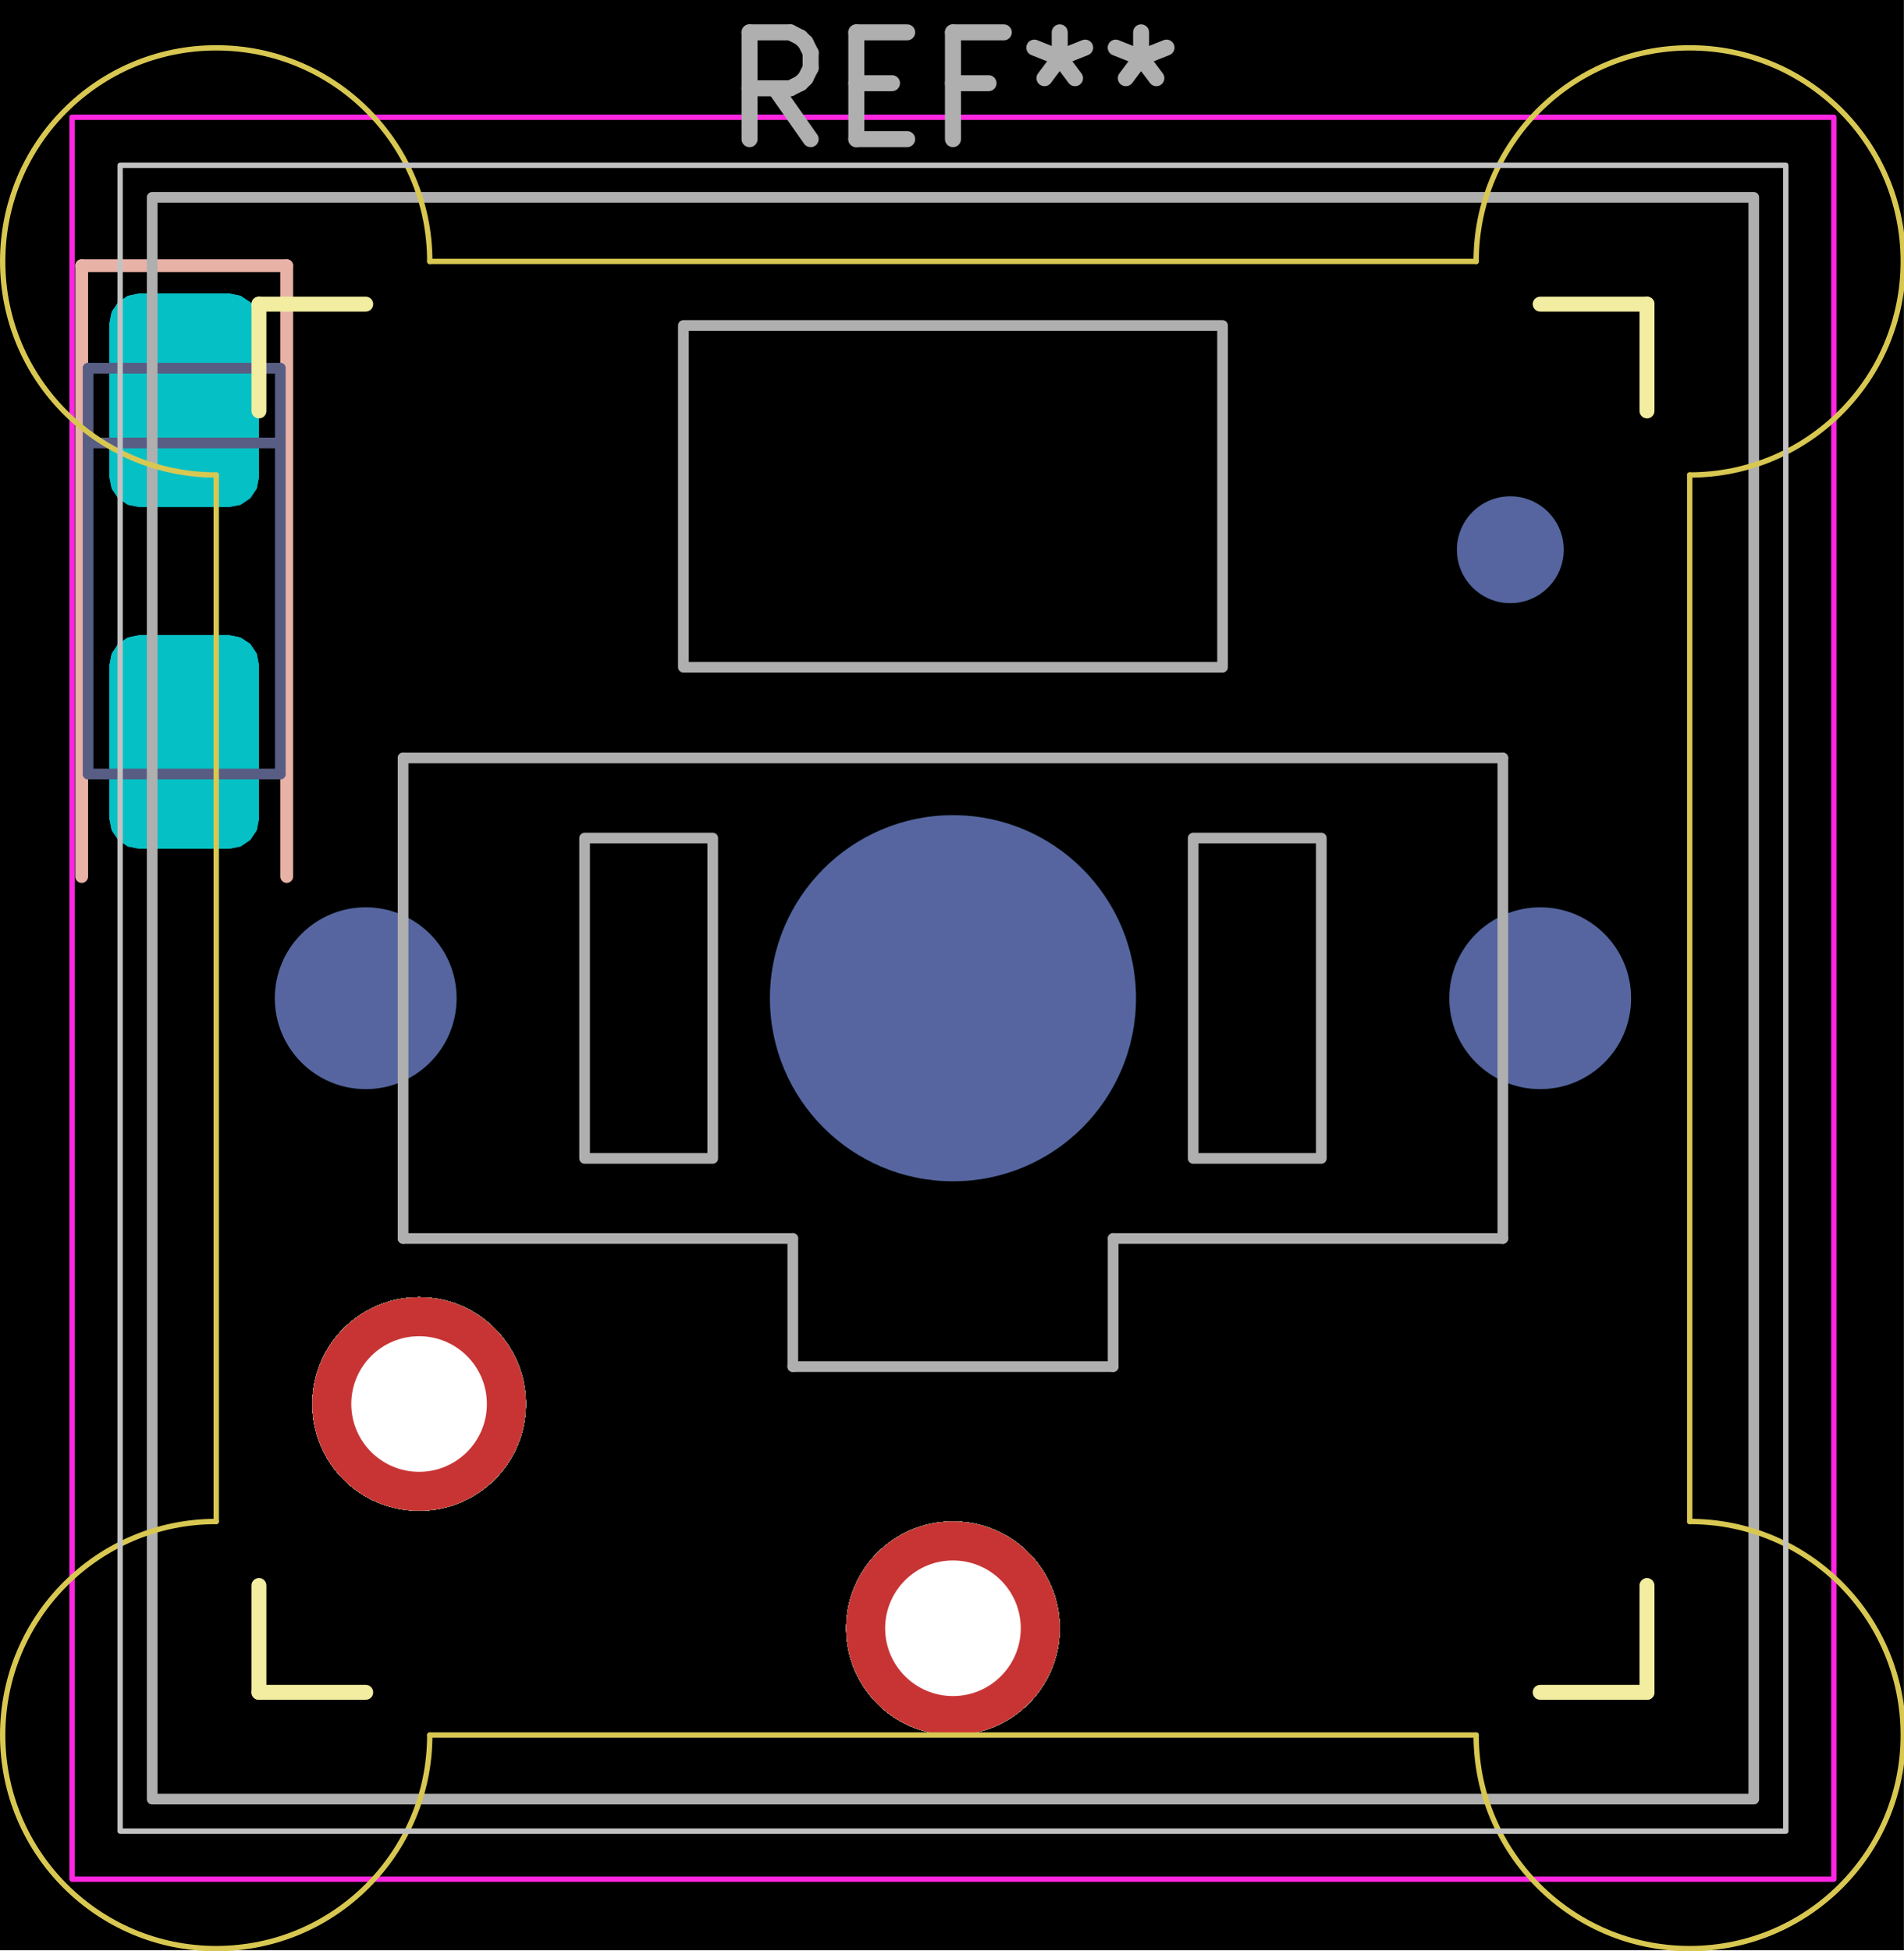
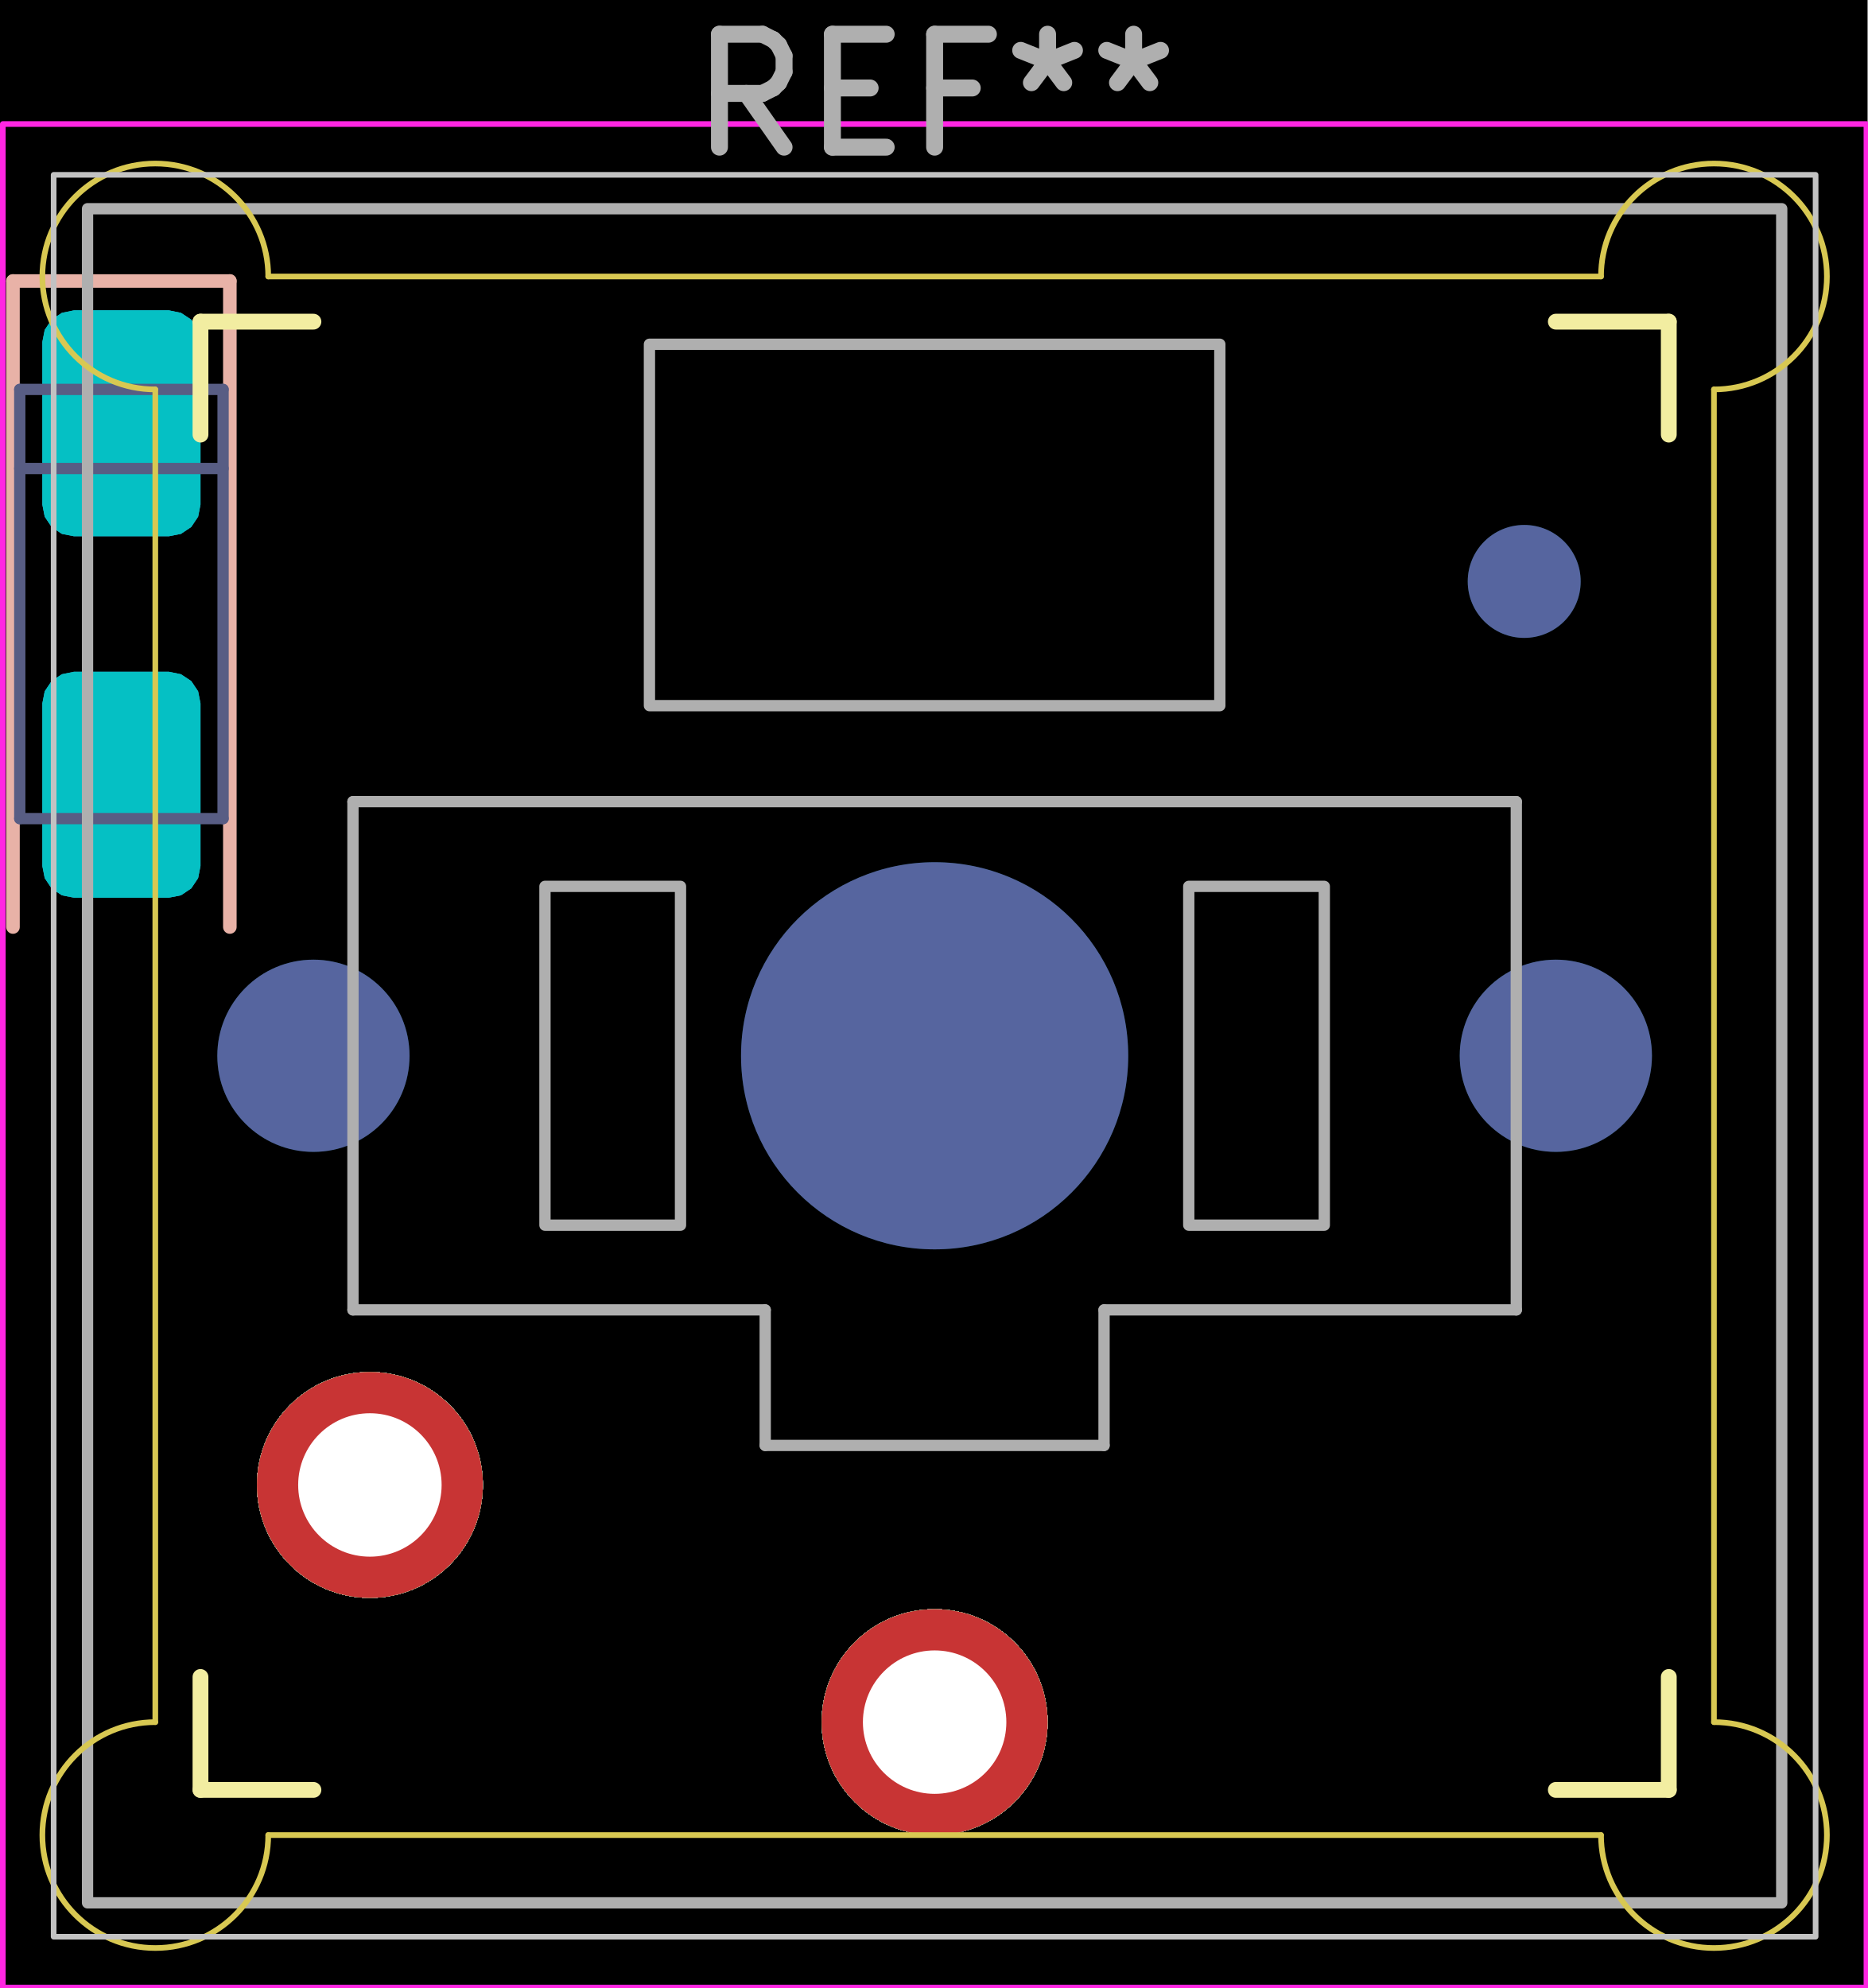
- <svg xmlns="http://www.w3.org/2000/svg" version="1.1" width="100%" height="100%" viewBox="0 0 17.831 18.263" preserveAspectRatio="xMidYMid meet">
+ <svg xmlns="http://www.w3.org/2000/svg" version="1.1" width="100%" height="100%" viewBox="0 0 16.535 17.602" preserveAspectRatio="xMidYMid meet">
  <rect width="100%" height="100%" fill="black" />
  <g style="fill:#000000; fill-opacity:1;stroke:#000000; stroke-opacity:1; stroke-linecap:round; stroke-linejoin:round;" transform="translate(0 0) scale(1 1)">
</g>
  <g style="fill:#4D7FC4; fill-opacity:1; stroke:none;">
-     <circle cx="8.925" cy="15.248" r="1" />
-     <circle cx="3.925" cy="13.148" r="1" />
-     <path style="fill:#4D7FC4; fill-opacity:1; stroke:none;fill-rule:evenodd;" d="M 1.305,7.948 1.198,7.927 1.107,7.866 1.046,7.775 1.025,7.668 1.025,6.228 1.046,6.121 1.107,6.03 1.198,5.97 1.305,5.948 2.145,5.948 2.252,5.97 2.343,6.03 2.404,6.121 2.425,6.228 2.425,7.668 2.404,7.775 2.343,7.866 2.252,7.927 2.145,7.948 Z" />
-     <path style="fill:#4D7FC4; fill-opacity:1; stroke:none;fill-rule:evenodd;" d="M 1.305,4.748 1.198,4.727 1.107,4.666 1.046,4.575 1.025,4.468 1.025,3.028 1.046,2.921 1.107,2.83 1.198,2.77 1.305,2.748 2.145,2.748 2.252,2.77 2.343,2.83 2.404,2.921 2.425,3.028 2.425,4.468 2.404,4.575 2.343,4.666 2.252,4.727 2.145,4.748 Z" />
+     <circle cx="8.275" cy="15.248" r="1" />
+     <circle cx="3.275" cy="13.148" r="1" />
+     <path style="fill:#4D7FC4; fill-opacity:1; stroke:none;fill-rule:evenodd;" d="M 0.655,7.948 0.548,7.927 0.457,7.866 0.396,7.775 0.375,7.668 0.375,6.228 0.396,6.121 0.457,6.03 0.548,5.97 0.655,5.948 1.495,5.948 1.602,5.97 1.693,6.03 1.754,6.121 1.775,6.228 1.775,7.668 1.754,7.775 1.693,7.866 1.602,7.927 1.495,7.948 Z" />
+     <path style="fill:#4D7FC4; fill-opacity:1; stroke:none;fill-rule:evenodd;" d="M 0.655,4.748 0.548,4.727 0.457,4.666 0.396,4.575 0.375,4.468 0.375,3.028 0.396,2.921 0.457,2.83 0.548,2.77 0.655,2.748 1.495,2.748 1.602,2.77 1.693,2.83 1.754,2.921 1.775,3.028 1.775,4.468 1.754,4.575 1.693,4.666 1.602,4.727 1.495,4.748 Z" />
  </g>
  <g style="fill:#02FFEE; fill-opacity:0.4; stroke:none;">
-     <circle cx="3.425" cy="9.348" r="0.851" />
-     <circle cx="8.925" cy="9.348" r="1.714" />
-     <circle cx="14.145" cy="5.148" r="0.5" />
-     <circle cx="14.425" cy="9.348" r="0.851" />
-     <circle cx="8.925" cy="15.248" r="1" />
-     <circle cx="3.925" cy="13.148" r="1" />
-     <path style="fill:#02FFEE; fill-opacity:0.4; stroke:none;fill-rule:evenodd;" d="M 1.305,7.948 1.198,7.927 1.107,7.866 1.046,7.775 1.025,7.668 1.025,6.228 1.046,6.121 1.107,6.03 1.198,5.97 1.305,5.948 2.145,5.948 2.252,5.97 2.343,6.03 2.404,6.121 2.425,6.228 2.425,7.668 2.404,7.775 2.343,7.866 2.252,7.927 2.145,7.948 Z" />
-     <path style="fill:#02FFEE; fill-opacity:0.4; stroke:none;fill-rule:evenodd;" d="M 1.305,4.748 1.198,4.727 1.107,4.666 1.046,4.575 1.025,4.468 1.025,3.028 1.046,2.921 1.107,2.83 1.198,2.77 1.305,2.748 2.145,2.748 2.252,2.77 2.343,2.83 2.404,2.921 2.425,3.028 2.425,4.468 2.404,4.575 2.343,4.666 2.252,4.727 2.145,4.748 Z" />
-     <path style="fill:#00C2C2; fill-opacity:0.9; stroke:none;fill-rule:evenodd;" d="M 1.305,7.948 1.198,7.927 1.107,7.866 1.046,7.775 1.025,7.668 1.025,6.228 1.046,6.121 1.107,6.03 1.198,5.97 1.305,5.948 2.145,5.948 2.252,5.97 2.343,6.03 2.404,6.121 2.425,6.228 2.425,7.668 2.404,7.775 2.343,7.866 2.252,7.927 2.145,7.948 Z" />
-     <path style="fill:#00C2C2; fill-opacity:0.9; stroke:none;fill-rule:evenodd;" d="M 1.305,4.748 1.198,4.727 1.107,4.666 1.046,4.575 1.025,4.468 1.025,3.028 1.046,2.921 1.107,2.83 1.198,2.77 1.305,2.748 2.145,2.748 2.252,2.77 2.343,2.83 2.404,2.921 2.425,3.028 2.425,4.468 2.404,4.575 2.343,4.666 2.252,4.727 2.145,4.748 Z" />
+     <circle cx="2.775" cy="9.348" r="0.851" />
+     <circle cx="8.275" cy="9.348" r="1.714" />
+     <circle cx="13.495" cy="5.148" r="0.5" />
+     <circle cx="13.775" cy="9.348" r="0.851" />
+     <circle cx="8.275" cy="15.248" r="1" />
+     <circle cx="3.275" cy="13.148" r="1" />
+     <path style="fill:#02FFEE; fill-opacity:0.4; stroke:none;fill-rule:evenodd;" d="M 0.655,7.948 0.548,7.927 0.457,7.866 0.396,7.775 0.375,7.668 0.375,6.228 0.396,6.121 0.457,6.03 0.548,5.97 0.655,5.948 1.495,5.948 1.602,5.97 1.693,6.03 1.754,6.121 1.775,6.228 1.775,7.668 1.754,7.775 1.693,7.866 1.602,7.927 1.495,7.948 Z" />
+     <path style="fill:#02FFEE; fill-opacity:0.4; stroke:none;fill-rule:evenodd;" d="M 0.655,4.748 0.548,4.727 0.457,4.666 0.396,4.575 0.375,4.468 0.375,3.028 0.396,2.921 0.457,2.83 0.548,2.77 0.655,2.748 1.495,2.748 1.602,2.77 1.693,2.83 1.754,2.921 1.775,3.028 1.775,4.468 1.754,4.575 1.693,4.666 1.602,4.727 1.495,4.748 Z" />
+     <path style="fill:#00C2C2; fill-opacity:0.9; stroke:none;fill-rule:evenodd;" d="M 0.655,7.948 0.548,7.927 0.457,7.866 0.396,7.775 0.375,7.668 0.375,6.228 0.396,6.121 0.457,6.03 0.548,5.97 0.655,5.948 1.495,5.948 1.602,5.97 1.693,6.03 1.754,6.121 1.775,6.228 1.775,7.668 1.754,7.775 1.693,7.866 1.602,7.927 1.495,7.948 Z" />
+     <path style="fill:#00C2C2; fill-opacity:0.9; stroke:none;fill-rule:evenodd;" d="M 0.655,4.748 0.548,4.727 0.457,4.666 0.396,4.575 0.375,4.468 0.375,3.028 0.396,2.921 0.457,2.83 0.548,2.77 0.655,2.748 1.495,2.748 1.602,2.77 1.693,2.83 1.754,2.921 1.775,3.028 1.775,4.468 1.754,4.575 1.693,4.666 1.602,4.727 1.495,4.748 Z" />
  </g>
  <g style="fill:none;  stroke:#E8B2A7; stroke-width:0.12; stroke-opacity:1;  stroke-linecap:round; stroke-linejoin:round;">
-     <path d="M0.765 2.488 L0.765 8.208 " />
-     <path d="M2.685 2.488 L2.685 8.208 " />
-     <path d="M0.765 2.488 L2.685 2.488 " />
+     <path d="M0.115 2.488 L0.115 8.208 " />
+     <path d="M2.035 2.488 L2.035 8.208 " />
+     <path d="M0.115 2.488 L2.035 2.488 " />
  </g>
  <g style="fill:none;  stroke:#585D84; stroke-width:0.1; stroke-opacity:1;  stroke-linecap:round; stroke-linejoin:round;">
-     <path d="M0.825 3.448 L0.825 7.248 " />
-     <path d="M0.825 7.248 L2.625 7.248 " />
-     <path d="M2.625 7.248 L2.625 3.448 " />
-     <path d="M2.625 3.448 L0.825 3.448 " />
-     <path d="M0.825 4.148 L2.625 4.148 " />
-   </g>
-   <g style="fill:#F2EDA1; fill-opacity:1; stroke:none;">
-     <circle cx="8.925" cy="15.248" r="1" />
-     <circle cx="3.925" cy="13.148" r="1" />
-   </g>
-   <g style="fill:#E8B2A7; fill-opacity:1; stroke:none;">
-     <circle cx="8.925" cy="15.248" r="1" />
-     <circle cx="3.925" cy="13.148" r="1" />
-   </g>
-   <g style="fill:#28CCD9; fill-opacity:1; stroke:none;">
-     <circle cx="8.925" cy="15.248" r="1" />
-     <circle cx="3.925" cy="13.148" r="1" />
-   </g>
-   <g style="fill:#A7A5C6; fill-opacity:1; stroke:none;">
-     <circle cx="8.925" cy="15.248" r="1" />
-     <circle cx="3.925" cy="13.148" r="1" />
+     <path d="M0.175 3.448 L0.175 7.248 " />
+     <path d="M0.175 7.248 L1.975 7.248 " />
+     <path d="M1.975 7.248 L1.975 3.448 " />
+     <path d="M1.975 3.448 L0.175 3.448 " />
+     <path d="M0.175 4.148 L1.975 4.148 " />
+   </g>
+   <g style="fill:#F2EDA1; fill-opacity:1; stroke:none;">
+     <circle cx="8.275" cy="15.248" r="1" />
+     <circle cx="3.275" cy="13.148" r="1" />
+   </g>
+   <g style="fill:#E8B2A7; fill-opacity:1; stroke:none;">
+     <circle cx="8.275" cy="15.248" r="1" />
+     <circle cx="3.275" cy="13.148" r="1" />
+   </g>
+   <g style="fill:#28CCD9; fill-opacity:1; stroke:none;">
+     <circle cx="8.275" cy="15.248" r="1" />
+     <circle cx="3.275" cy="13.148" r="1" />
+   </g>
+   <g style="fill:#A7A5C6; fill-opacity:1; stroke:none;">
+     <circle cx="8.275" cy="15.248" r="1" />
+     <circle cx="3.275" cy="13.148" r="1" />
  </g>
  <g style="fill:#F76F8E; fill-opacity:1; stroke:none;">
-     <circle cx="8.925" cy="15.248" r="1" />
-     <circle cx="3.925" cy="13.148" r="1" />
+     <circle cx="8.275" cy="15.248" r="1" />
+     <circle cx="3.275" cy="13.148" r="1" />
  </g>
  <g style="fill:#5BC3EB; fill-opacity:1; stroke:none;">
-     <circle cx="8.925" cy="15.248" r="1" />
-     <circle cx="3.925" cy="13.148" r="1" />
+     <circle cx="8.275" cy="15.248" r="1" />
+     <circle cx="3.275" cy="13.148" r="1" />
  </g>
  <g style="fill:#ED7C33; fill-opacity:1; stroke:none;">
-     <circle cx="8.925" cy="15.248" r="1" />
-     <circle cx="3.925" cy="13.148" r="1" />
-   </g>
-   <g style="fill:#F2EDA1; fill-opacity:1; stroke:none;">
-     <circle cx="8.925" cy="15.248" r="1" />
-     <circle cx="3.925" cy="13.148" r="1" />
-   </g>
-   <g style="fill:#E8B2A7; fill-opacity:1; stroke:none;">
-     <circle cx="8.925" cy="15.248" r="1" />
-     <circle cx="3.925" cy="13.148" r="1" />
-   </g>
-   <g style="fill:#28CCD9; fill-opacity:1; stroke:none;">
-     <circle cx="8.925" cy="15.248" r="1" />
-     <circle cx="3.925" cy="13.148" r="1" />
-   </g>
-   <g style="fill:#A7A5C6; fill-opacity:1; stroke:none;">
-     <circle cx="8.925" cy="15.248" r="1" />
-     <circle cx="3.925" cy="13.148" r="1" />
+     <circle cx="8.275" cy="15.248" r="1" />
+     <circle cx="3.275" cy="13.148" r="1" />
+   </g>
+   <g style="fill:#F2EDA1; fill-opacity:1; stroke:none;">
+     <circle cx="8.275" cy="15.248" r="1" />
+     <circle cx="3.275" cy="13.148" r="1" />
+   </g>
+   <g style="fill:#E8B2A7; fill-opacity:1; stroke:none;">
+     <circle cx="8.275" cy="15.248" r="1" />
+     <circle cx="3.275" cy="13.148" r="1" />
+   </g>
+   <g style="fill:#28CCD9; fill-opacity:1; stroke:none;">
+     <circle cx="8.275" cy="15.248" r="1" />
+     <circle cx="3.275" cy="13.148" r="1" />
+   </g>
+   <g style="fill:#A7A5C6; fill-opacity:1; stroke:none;">
+     <circle cx="8.275" cy="15.248" r="1" />
+     <circle cx="3.275" cy="13.148" r="1" />
  </g>
  <g style="fill:#F76F8E; fill-opacity:1; stroke:none;">
-     <circle cx="8.925" cy="15.248" r="1" />
-     <circle cx="3.925" cy="13.148" r="1" />
+     <circle cx="8.275" cy="15.248" r="1" />
+     <circle cx="3.275" cy="13.148" r="1" />
  </g>
  <g style="fill:#5BC3EB; fill-opacity:1; stroke:none;">
-     <circle cx="8.925" cy="15.248" r="1" />
-     <circle cx="3.925" cy="13.148" r="1" />
+     <circle cx="8.275" cy="15.248" r="1" />
+     <circle cx="3.275" cy="13.148" r="1" />
  </g>
  <g style="fill:#ED7C33; fill-opacity:1; stroke:none;">
-     <circle cx="8.925" cy="15.248" r="1" />
-     <circle cx="3.925" cy="13.148" r="1" />
-   </g>
-   <g style="fill:#F2EDA1; fill-opacity:1; stroke:none;">
-     <circle cx="8.925" cy="15.248" r="1" />
-     <circle cx="3.925" cy="13.148" r="1" />
-   </g>
-   <g style="fill:#E8B2A7; fill-opacity:1; stroke:none;">
-     <circle cx="8.925" cy="15.248" r="1" />
-     <circle cx="3.925" cy="13.148" r="1" />
-   </g>
-   <g style="fill:#28CCD9; fill-opacity:1; stroke:none;">
-     <circle cx="8.925" cy="15.248" r="1" />
-     <circle cx="3.925" cy="13.148" r="1" />
-   </g>
-   <g style="fill:#A7A5C6; fill-opacity:1; stroke:none;">
-     <circle cx="8.925" cy="15.248" r="1" />
-     <circle cx="3.925" cy="13.148" r="1" />
+     <circle cx="8.275" cy="15.248" r="1" />
+     <circle cx="3.275" cy="13.148" r="1" />
+   </g>
+   <g style="fill:#F2EDA1; fill-opacity:1; stroke:none;">
+     <circle cx="8.275" cy="15.248" r="1" />
+     <circle cx="3.275" cy="13.148" r="1" />
+   </g>
+   <g style="fill:#E8B2A7; fill-opacity:1; stroke:none;">
+     <circle cx="8.275" cy="15.248" r="1" />
+     <circle cx="3.275" cy="13.148" r="1" />
+   </g>
+   <g style="fill:#28CCD9; fill-opacity:1; stroke:none;">
+     <circle cx="8.275" cy="15.248" r="1" />
+     <circle cx="3.275" cy="13.148" r="1" />
+   </g>
+   <g style="fill:#A7A5C6; fill-opacity:1; stroke:none;">
+     <circle cx="8.275" cy="15.248" r="1" />
+     <circle cx="3.275" cy="13.148" r="1" />
  </g>
  <g style="fill:#F76F8E; fill-opacity:1; stroke:none;">
-     <circle cx="8.925" cy="15.248" r="1" />
-     <circle cx="3.925" cy="13.148" r="1" />
+     <circle cx="8.275" cy="15.248" r="1" />
+     <circle cx="3.275" cy="13.148" r="1" />
  </g>
  <g style="fill:#5BC3EB; fill-opacity:1; stroke:none;">
-     <circle cx="8.925" cy="15.248" r="1" />
-     <circle cx="3.925" cy="13.148" r="1" />
+     <circle cx="8.275" cy="15.248" r="1" />
+     <circle cx="3.275" cy="13.148" r="1" />
  </g>
  <g style="fill:#ED7C33; fill-opacity:1; stroke:none;">
-     <circle cx="8.925" cy="15.248" r="1" />
-     <circle cx="3.925" cy="13.148" r="1" />
+     <circle cx="8.275" cy="15.248" r="1" />
+     <circle cx="3.275" cy="13.148" r="1" />
  </g>
  <g style="fill:#8DCB81; fill-opacity:1; stroke:none;">
-     <circle cx="8.925" cy="15.248" r="1" />
-     <circle cx="3.925" cy="13.148" r="1" />
-   </g>
-   <g style="fill:#F2EDA1; fill-opacity:1; stroke:none;">
-     <circle cx="8.925" cy="15.248" r="1" />
-     <circle cx="3.925" cy="13.148" r="1" />
-   </g>
-   <g style="fill:#E8B2A7; fill-opacity:1; stroke:none;">
-     <circle cx="8.925" cy="15.248" r="1" />
-     <circle cx="3.925" cy="13.148" r="1" />
-   </g>
-   <g style="fill:#28CCD9; fill-opacity:1; stroke:none;">
-     <circle cx="8.925" cy="15.248" r="1" />
-     <circle cx="3.925" cy="13.148" r="1" />
-   </g>
-   <g style="fill:#A7A5C6; fill-opacity:1; stroke:none;">
-     <circle cx="8.925" cy="15.248" r="1" />
-     <circle cx="3.925" cy="13.148" r="1" />
+     <circle cx="8.275" cy="15.248" r="1" />
+     <circle cx="3.275" cy="13.148" r="1" />
+   </g>
+   <g style="fill:#F2EDA1; fill-opacity:1; stroke:none;">
+     <circle cx="8.275" cy="15.248" r="1" />
+     <circle cx="3.275" cy="13.148" r="1" />
+   </g>
+   <g style="fill:#E8B2A7; fill-opacity:1; stroke:none;">
+     <circle cx="8.275" cy="15.248" r="1" />
+     <circle cx="3.275" cy="13.148" r="1" />
+   </g>
+   <g style="fill:#28CCD9; fill-opacity:1; stroke:none;">
+     <circle cx="8.275" cy="15.248" r="1" />
+     <circle cx="3.275" cy="13.148" r="1" />
+   </g>
+   <g style="fill:#A7A5C6; fill-opacity:1; stroke:none;">
+     <circle cx="8.275" cy="15.248" r="1" />
+     <circle cx="3.275" cy="13.148" r="1" />
  </g>
  <g style="fill:#DB628B; fill-opacity:1; stroke:none;">
-     <circle cx="8.925" cy="15.248" r="1" />
-     <circle cx="3.925" cy="13.148" r="1" />
+     <circle cx="8.275" cy="15.248" r="1" />
+     <circle cx="3.275" cy="13.148" r="1" />
  </g>
  <g style="fill:#4FCBCB; fill-opacity:1; stroke:none;">
-     <circle cx="8.925" cy="15.248" r="1" />
-     <circle cx="3.925" cy="13.148" r="1" />
+     <circle cx="8.275" cy="15.248" r="1" />
+     <circle cx="3.275" cy="13.148" r="1" />
  </g>
  <g style="fill:#CE7D2C; fill-opacity:1; stroke:none;">
-     <circle cx="8.925" cy="15.248" r="1" />
-     <circle cx="3.925" cy="13.148" r="1" />
+     <circle cx="8.275" cy="15.248" r="1" />
+     <circle cx="3.275" cy="13.148" r="1" />
  </g>
  <g style="fill:#7FC87F; fill-opacity:1; stroke:none;">
-     <circle cx="8.925" cy="15.248" r="1" />
-     <circle cx="3.925" cy="13.148" r="1" />
+     <circle cx="8.275" cy="15.248" r="1" />
+     <circle cx="3.275" cy="13.148" r="1" />
  </g>
  <g style="fill:#C83434; fill-opacity:1; stroke:none;">
-     <circle cx="8.925" cy="15.248" r="1" />
-     <circle cx="3.925" cy="13.148" r="1" />
+     <circle cx="8.275" cy="15.248" r="1" />
+     <circle cx="3.275" cy="13.148" r="1" />
  </g>
  <g style="fill:#D864FF; fill-opacity:0.4; stroke:none;">
-     <circle cx="3.425" cy="9.348" r="0.851" />
-     <circle cx="8.925" cy="9.348" r="1.714" />
-     <circle cx="14.145" cy="5.148" r="0.5" />
-     <circle cx="14.425" cy="9.348" r="0.851" />
+     <circle cx="2.775" cy="9.348" r="0.851" />
+     <circle cx="8.275" cy="9.348" r="1.714" />
+     <circle cx="13.495" cy="5.148" r="0.5" />
+     <circle cx="13.775" cy="9.348" r="0.851" />
  </g>
  <g style="fill:none;  stroke:#F2EDA1; stroke-width:0.14; stroke-opacity:1;  stroke-linecap:round; stroke-linejoin:round;">
-     <path d="M2.425 3.848 L2.425 2.848 " />
-     <path d="M2.425 15.848 L2.425 14.848 " />
-     <path d="M2.425 15.848 L3.425 15.848 " />
-     <path d="M3.425 2.848 L2.425 2.848 " />
-     <path d="M14.425 15.848 L15.425 15.848 " />
-     <path d="M15.425 2.848 L14.425 2.848 " />
-     <path d="M15.425 2.848 L15.425 3.848 " />
-     <path d="M15.425 14.848 L15.425 15.848 " />
-     <path style="fill:none;  stroke:#FF26E2; stroke-width:0.05; stroke-opacity:1;  stroke-linecap:round; stroke-linejoin:round;fill:none" d="M 0.675,1.098 17.175,1.098 17.175,17.598 0.675,17.598 Z" />
+     <path d="M1.775 3.848 L1.775 2.848 " />
+     <path d="M1.775 15.848 L1.775 14.848 " />
+     <path d="M1.775 15.848 L2.775 15.848 " />
+     <path d="M2.775 2.848 L1.775 2.848 " />
+     <path d="M13.775 15.848 L14.775 15.848 " />
+     <path d="M14.775 2.848 L13.775 2.848 " />
+     <path d="M14.775 2.848 L14.775 3.848 " />
+     <path d="M14.775 14.848 L14.775 15.848 " />
+     <path style="fill:none;  stroke:#FF26E2; stroke-width:0.05; stroke-opacity:1;  stroke-linecap:round; stroke-linejoin:round;fill:none" d="M 0.025,1.098 16.525,1.098 16.525,17.598 0.025,17.598 Z" />
  </g>
  <g style="fill:none;  stroke:#AFAFAF; stroke-width:0.15; stroke-opacity:1;  stroke-linecap:round; stroke-linejoin:round;">
-     <text x="8.925" y="1.348" textLength="4.536" font-size="1.333" lengthAdjust="spacingAndGlyphs" text-anchor="middle" opacity="0" stroke-opacity="0">REF**</text>
+     <text x="8.275" y="1.348" textLength="4.536" font-size="1.333" lengthAdjust="spacingAndGlyphs" text-anchor="middle" opacity="0" stroke-opacity="0">REF**</text>
    <g class="stroked-text">
-       <path d="M7.592 1.303 L7.258 0.827 " />
-       <path d="M7.02 1.303 L7.02 0.303 " />
-       <path d="M7.02 0.303 L7.401 0.303 " />
-       <path d="M7.401 0.303 L7.496 0.351 " />
-       <path d="M7.496 0.351 L7.544 0.398 " />
-       <path d="M7.544 0.398 L7.592 0.494 " />
-       <path d="M7.592 0.494 L7.592 0.636 " />
-       <path d="M7.592 0.636 L7.544 0.732 " />
-       <path d="M7.544 0.732 L7.496 0.779 " />
-       <path d="M7.496 0.779 L7.401 0.827 " />
-       <path d="M7.401 0.827 L7.02 0.827 " />
-       <path d="M8.02 0.779 L8.354 0.779 " />
-       <path d="M8.496 1.303 L8.02 1.303 " />
-       <path d="M8.02 1.303 L8.02 0.303 " />
-       <path d="M8.02 0.303 L8.496 0.303 " />
-       <path d="M9.258 0.779 L8.925 0.779 " />
-       <path d="M8.925 1.303 L8.925 0.303 " />
-       <path d="M8.925 0.303 L9.401 0.303 " />
-       <path d="M9.925 0.303 L9.925 0.541 " />
-       <path d="M9.687 0.446 L9.925 0.541 " />
-       <path d="M9.925 0.541 L10.163 0.446 " />
-       <path d="M9.782 0.732 L9.925 0.541 " />
-       <path d="M9.925 0.541 L10.068 0.732 " />
-       <path d="M10.687 0.303 L10.687 0.541 " />
-       <path d="M10.449 0.446 L10.687 0.541 " />
-       <path d="M10.687 0.541 L10.925 0.446 " />
-       <path d="M10.544 0.732 L10.687 0.541 " />
-       <path d="M10.687 0.541 L10.83 0.732 " />
+       <path d="M6.942 1.303 L6.608 0.827 " />
+       <path d="M6.37 1.303 L6.37 0.303 " />
+       <path d="M6.37 0.303 L6.751 0.303 " />
+       <path d="M6.751 0.303 L6.846 0.351 " />
+       <path d="M6.846 0.351 L6.894 0.398 " />
+       <path d="M6.894 0.398 L6.942 0.494 " />
+       <path d="M6.942 0.494 L6.942 0.636 " />
+       <path d="M6.942 0.636 L6.894 0.732 " />
+       <path d="M6.894 0.732 L6.846 0.779 " />
+       <path d="M6.846 0.779 L6.751 0.827 " />
+       <path d="M6.751 0.827 L6.37 0.827 " />
+       <path d="M7.37 0.779 L7.704 0.779 " />
+       <path d="M7.846 1.303 L7.37 1.303 " />
+       <path d="M7.37 1.303 L7.37 0.303 " />
+       <path d="M7.37 0.303 L7.846 0.303 " />
+       <path d="M8.608 0.779 L8.275 0.779 " />
+       <path d="M8.275 1.303 L8.275 0.303 " />
+       <path d="M8.275 0.303 L8.751 0.303 " />
+       <path d="M9.275 0.303 L9.275 0.541 " />
+       <path d="M9.037 0.446 L9.275 0.541 " />
+       <path d="M9.275 0.541 L9.513 0.446 " />
+       <path d="M9.132 0.732 L9.275 0.541 " />
+       <path d="M9.275 0.541 L9.418 0.732 " />
+       <path d="M10.037 0.303 L10.037 0.541 " />
+       <path d="M9.799 0.446 L10.037 0.541 " />
+       <path d="M10.037 0.541 L10.275 0.446 " />
+       <path d="M9.894 0.732 L10.037 0.541 " />
+       <path d="M10.037 0.541 L10.18 0.732 " />
    </g>
  </g>
  <g style="fill:none;  stroke:#AFAFAF; stroke-width:0.1; stroke-opacity:1;  stroke-linecap:round; stroke-linejoin:round;">
-     <path d="M3.775 7.098 L3.775 11.598 " />
-     <path d="M3.775 7.098 L14.075 7.098 " />
-     <path d="M3.775 11.598 L7.425 11.598 " />
-     <path d="M7.425 12.798 L7.425 11.598 " />
-     <path d="M10.425 11.598 L10.425 12.798 " />
-     <path d="M10.425 12.798 L7.425 12.798 " />
-     <path d="M14.075 7.098 L14.075 11.598 " />
-     <path d="M14.075 11.598 L10.425 11.598 " />
-     <path style="fill:none;  stroke:#AFAFAF; stroke-width:0.1; stroke-opacity:1;  stroke-linecap:round; stroke-linejoin:round;fill:none" d="M 1.425,1.848 16.425,1.848 16.425,16.848 1.425,16.848 Z" />
-     <path style="fill:none;  stroke:#AFAFAF; stroke-width:0.1; stroke-opacity:1;  stroke-linecap:round; stroke-linejoin:round;fill:none" d="M 6.4,3.048 11.45,3.048 11.45,6.248 6.4,6.248 Z" />
-     <path style="fill:none;  stroke:#AFAFAF; stroke-width:0.1; stroke-opacity:1;  stroke-linecap:round; stroke-linejoin:round;fill:none" d="M 5.475,7.848 6.675,7.848 6.675,10.848 5.475,10.848 Z" />
-     <path style="fill:none;  stroke:#AFAFAF; stroke-width:0.1; stroke-opacity:1;  stroke-linecap:round; stroke-linejoin:round;fill:none" d="M 11.175,7.848 12.375,7.848 12.375,10.848 11.175,10.848 Z" />
+     <path d="M3.125 7.098 L3.125 11.598 " />
+     <path d="M3.125 7.098 L13.425 7.098 " />
+     <path d="M3.125 11.598 L6.775 11.598 " />
+     <path d="M6.775 12.798 L6.775 11.598 " />
+     <path d="M9.775 11.598 L9.775 12.798 " />
+     <path d="M9.775 12.798 L6.775 12.798 " />
+     <path d="M13.425 7.098 L13.425 11.598 " />
+     <path d="M13.425 11.598 L9.775 11.598 " />
+     <path style="fill:none;  stroke:#AFAFAF; stroke-width:0.1; stroke-opacity:1;  stroke-linecap:round; stroke-linejoin:round;fill:none" d="M 0.775,1.848 15.775,1.848 15.775,16.848 0.775,16.848 Z" />
+     <path style="fill:none;  stroke:#AFAFAF; stroke-width:0.1; stroke-opacity:1;  stroke-linecap:round; stroke-linejoin:round;fill:none" d="M 5.75,3.048 10.8,3.048 10.8,6.248 5.75,6.248 Z" />
+     <path style="fill:none;  stroke:#AFAFAF; stroke-width:0.1; stroke-opacity:1;  stroke-linecap:round; stroke-linejoin:round;fill:none" d="M 4.825,7.848 6.025,7.848 6.025,10.848 4.825,10.848 Z" />
+     <path style="fill:none;  stroke:#AFAFAF; stroke-width:0.1; stroke-opacity:1;  stroke-linecap:round; stroke-linejoin:round;fill:none" d="M 10.525,7.848 11.725,7.848 11.725,10.848 10.525,10.848 Z" />
  </g>
  <g style="fill:none;  stroke:#D8C852; stroke-width:0.05; stroke-opacity:1;  stroke-linecap:round; stroke-linejoin:round;">
-     <path d="M4.025 2.448 L13.825 2.448 " />
-     <path d="M15.825 4.448 L15.825 14.248 " />
-     <path d="M13.825 16.248 L4.025 16.248 " />
-     <path d="M2.025 14.248 L2.025 4.448 " />
-     <path d="M15.825 4.448 A2 2 0.0 1 0 13.825 2.448" />
-     <path d="M13.825 16.248 A2 2 0.0 1 0 15.825 14.248" />
-     <path d="M2.025 14.248 A2 2 0.0 1 0 4.025 16.248" />
-     <path d="M4.025 2.448 A2 2 0.0 1 0 2.025 4.448" />
-     <path style="fill:none;  stroke:#C2C2C2; stroke-width:0.05; stroke-opacity:1;  stroke-linecap:round; stroke-linejoin:round;fill:none" d="M 1.125,1.548 16.725,1.548 16.725,17.148 1.125,17.148 Z" />
+     <path d="M2.375 2.448 L14.175 2.448 " />
+     <path d="M15.175 3.448 L15.175 15.248 " />
+     <path d="M14.175 16.248 L2.375 16.248 " />
+     <path d="M1.375 15.248 L1.375 3.448 " />
+     <path d="M15.175 3.448 A1 1 0.0 1 0 14.175 2.448" />
+     <path d="M14.175 16.248 A1 1 0.0 1 0 15.175 15.248" />
+     <path d="M1.375 15.248 A1 1 0.0 1 0 2.375 16.248" />
+     <path d="M2.375 2.448 A1 1 0.0 1 0 1.375 3.448" />
+     <path style="fill:none;  stroke:#C2C2C2; stroke-width:0.05; stroke-opacity:1;  stroke-linecap:round; stroke-linejoin:round;fill:none" d="M 0.475,1.548 16.075,1.548 16.075,17.148 0.475,17.148 Z" />
  </g>
  <g style="fill:#FFFFFF; fill-opacity:1; stroke:none;">
-     <circle cx="8.925" cy="15.248" r="0.635" />
+     <circle cx="8.275" cy="15.248" r="0.635" />
  </g>
  <g style="fill:#FFFFFF; fill-opacity:1; stroke:none;">
-     <circle cx="3.925" cy="13.148" r="0.635" />
+     <circle cx="3.275" cy="13.148" r="0.635" />
  </g>
</svg>
